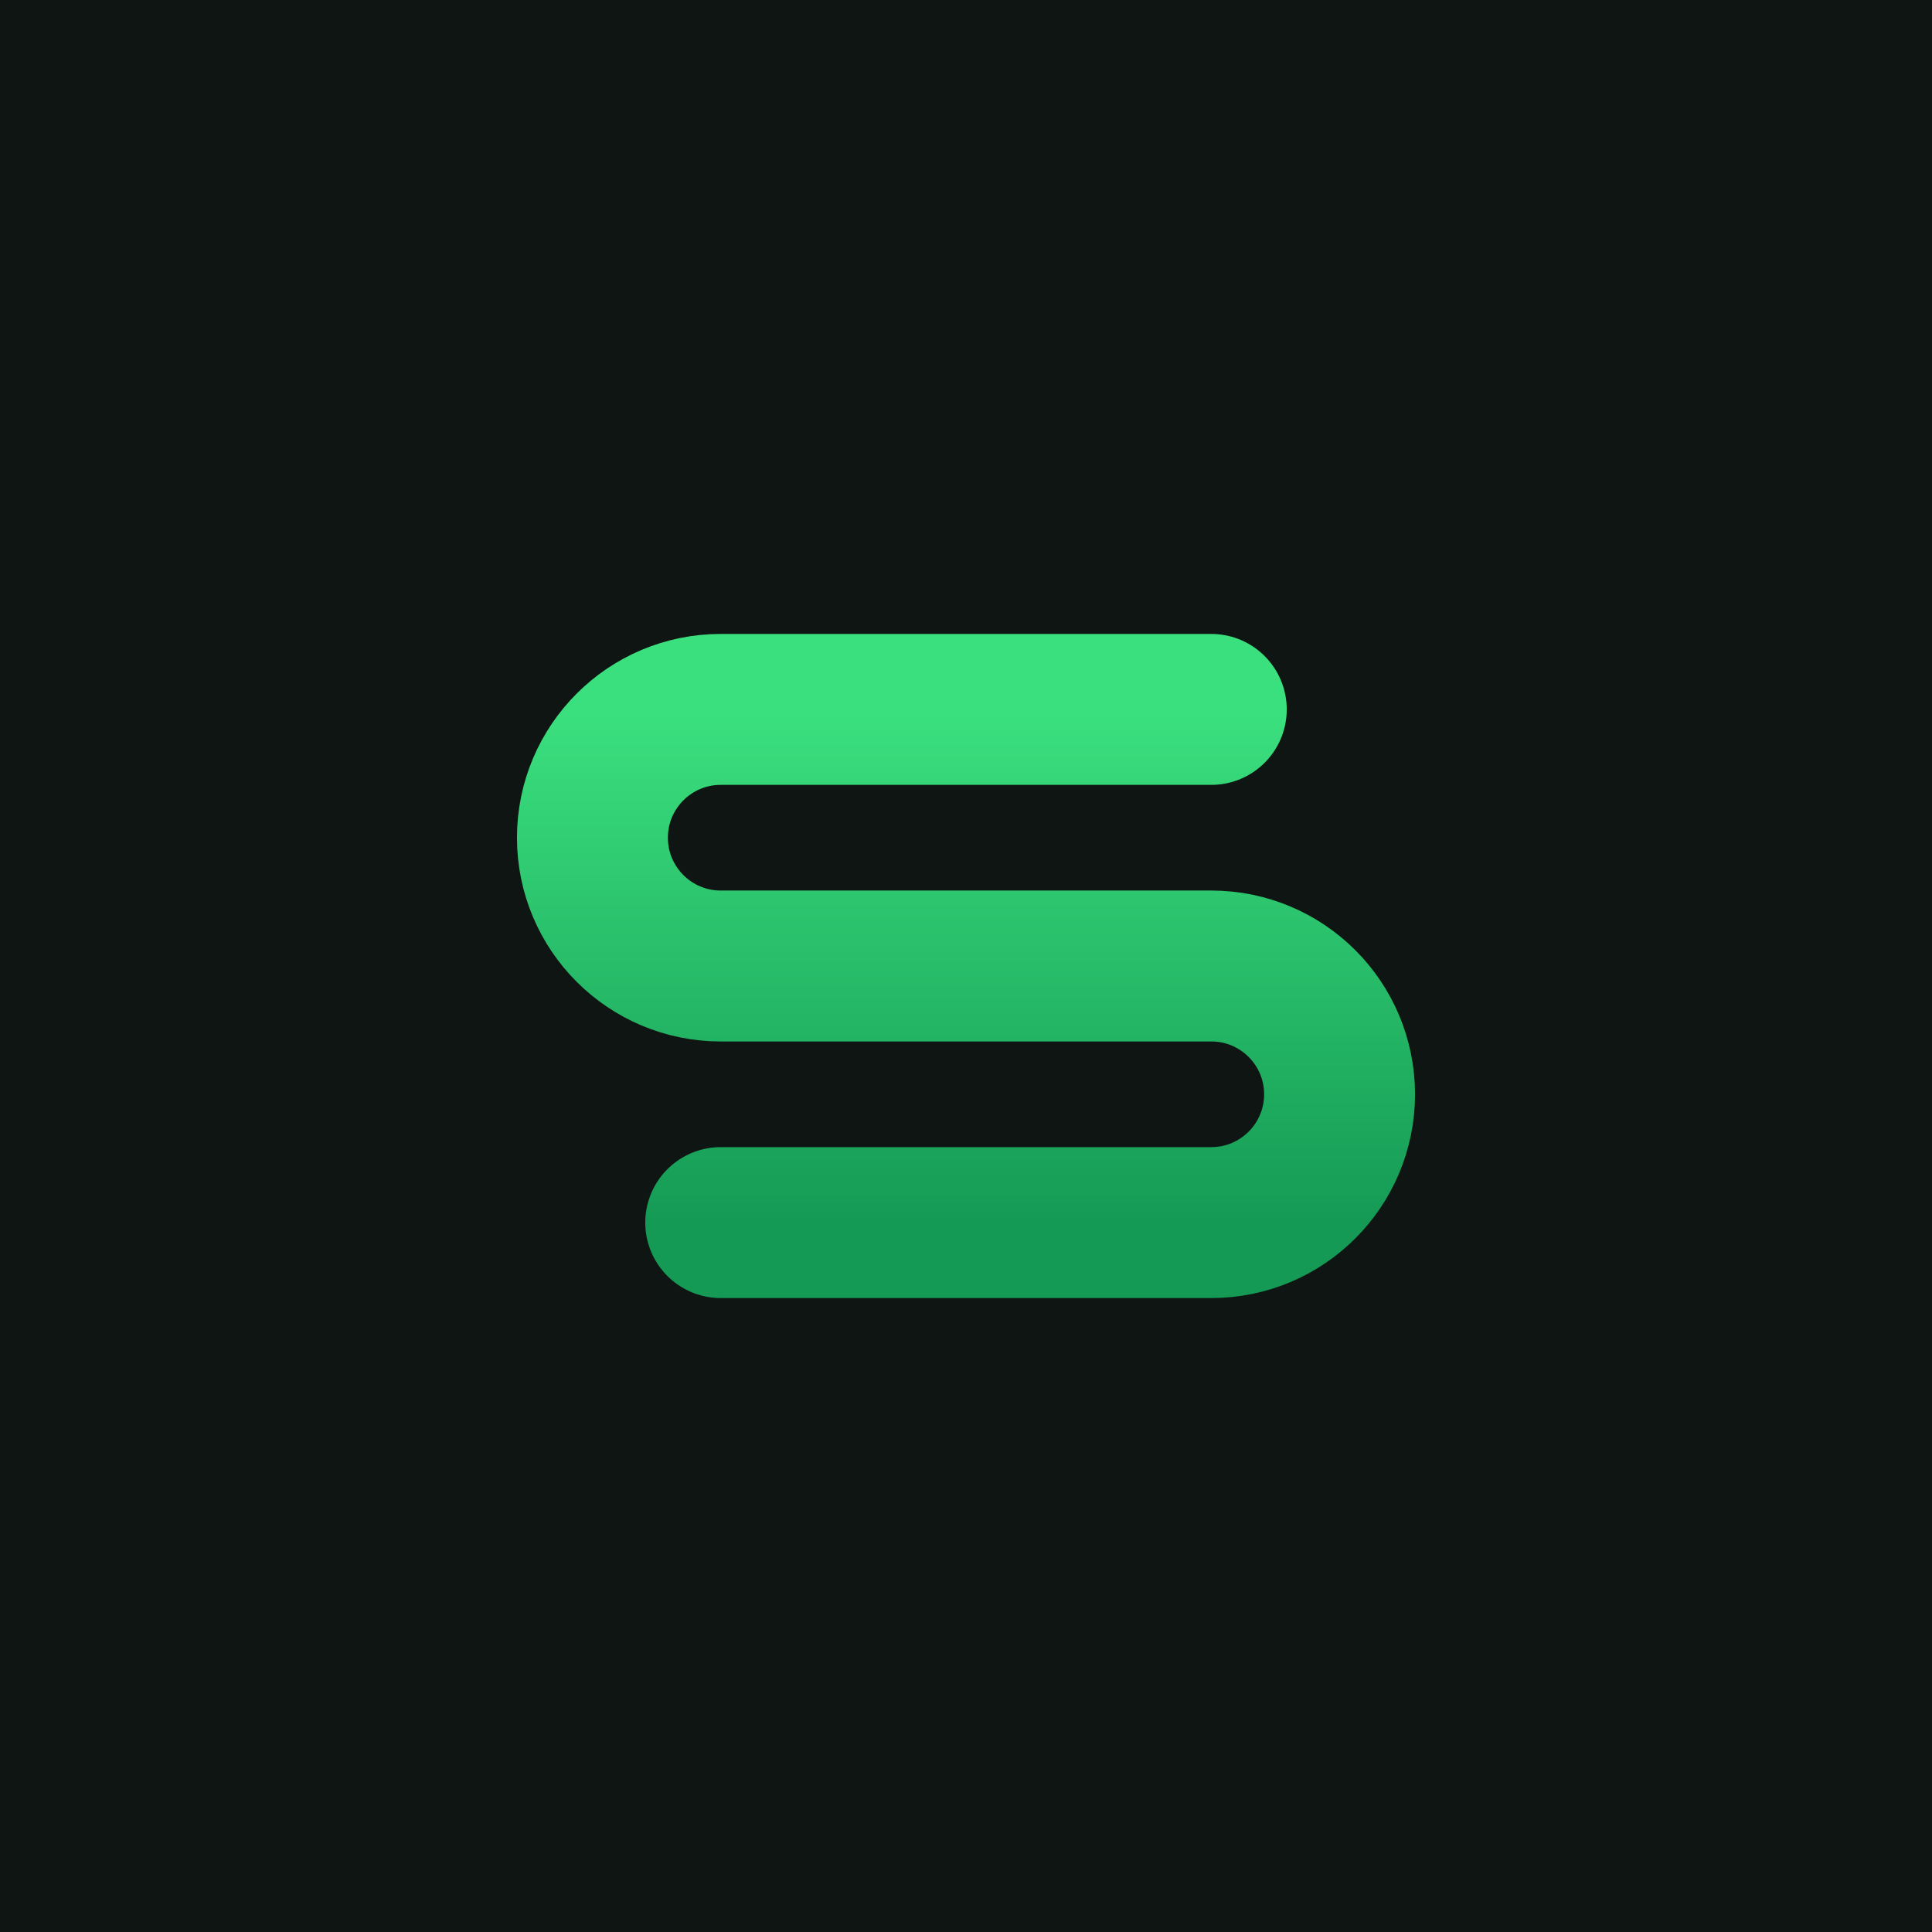
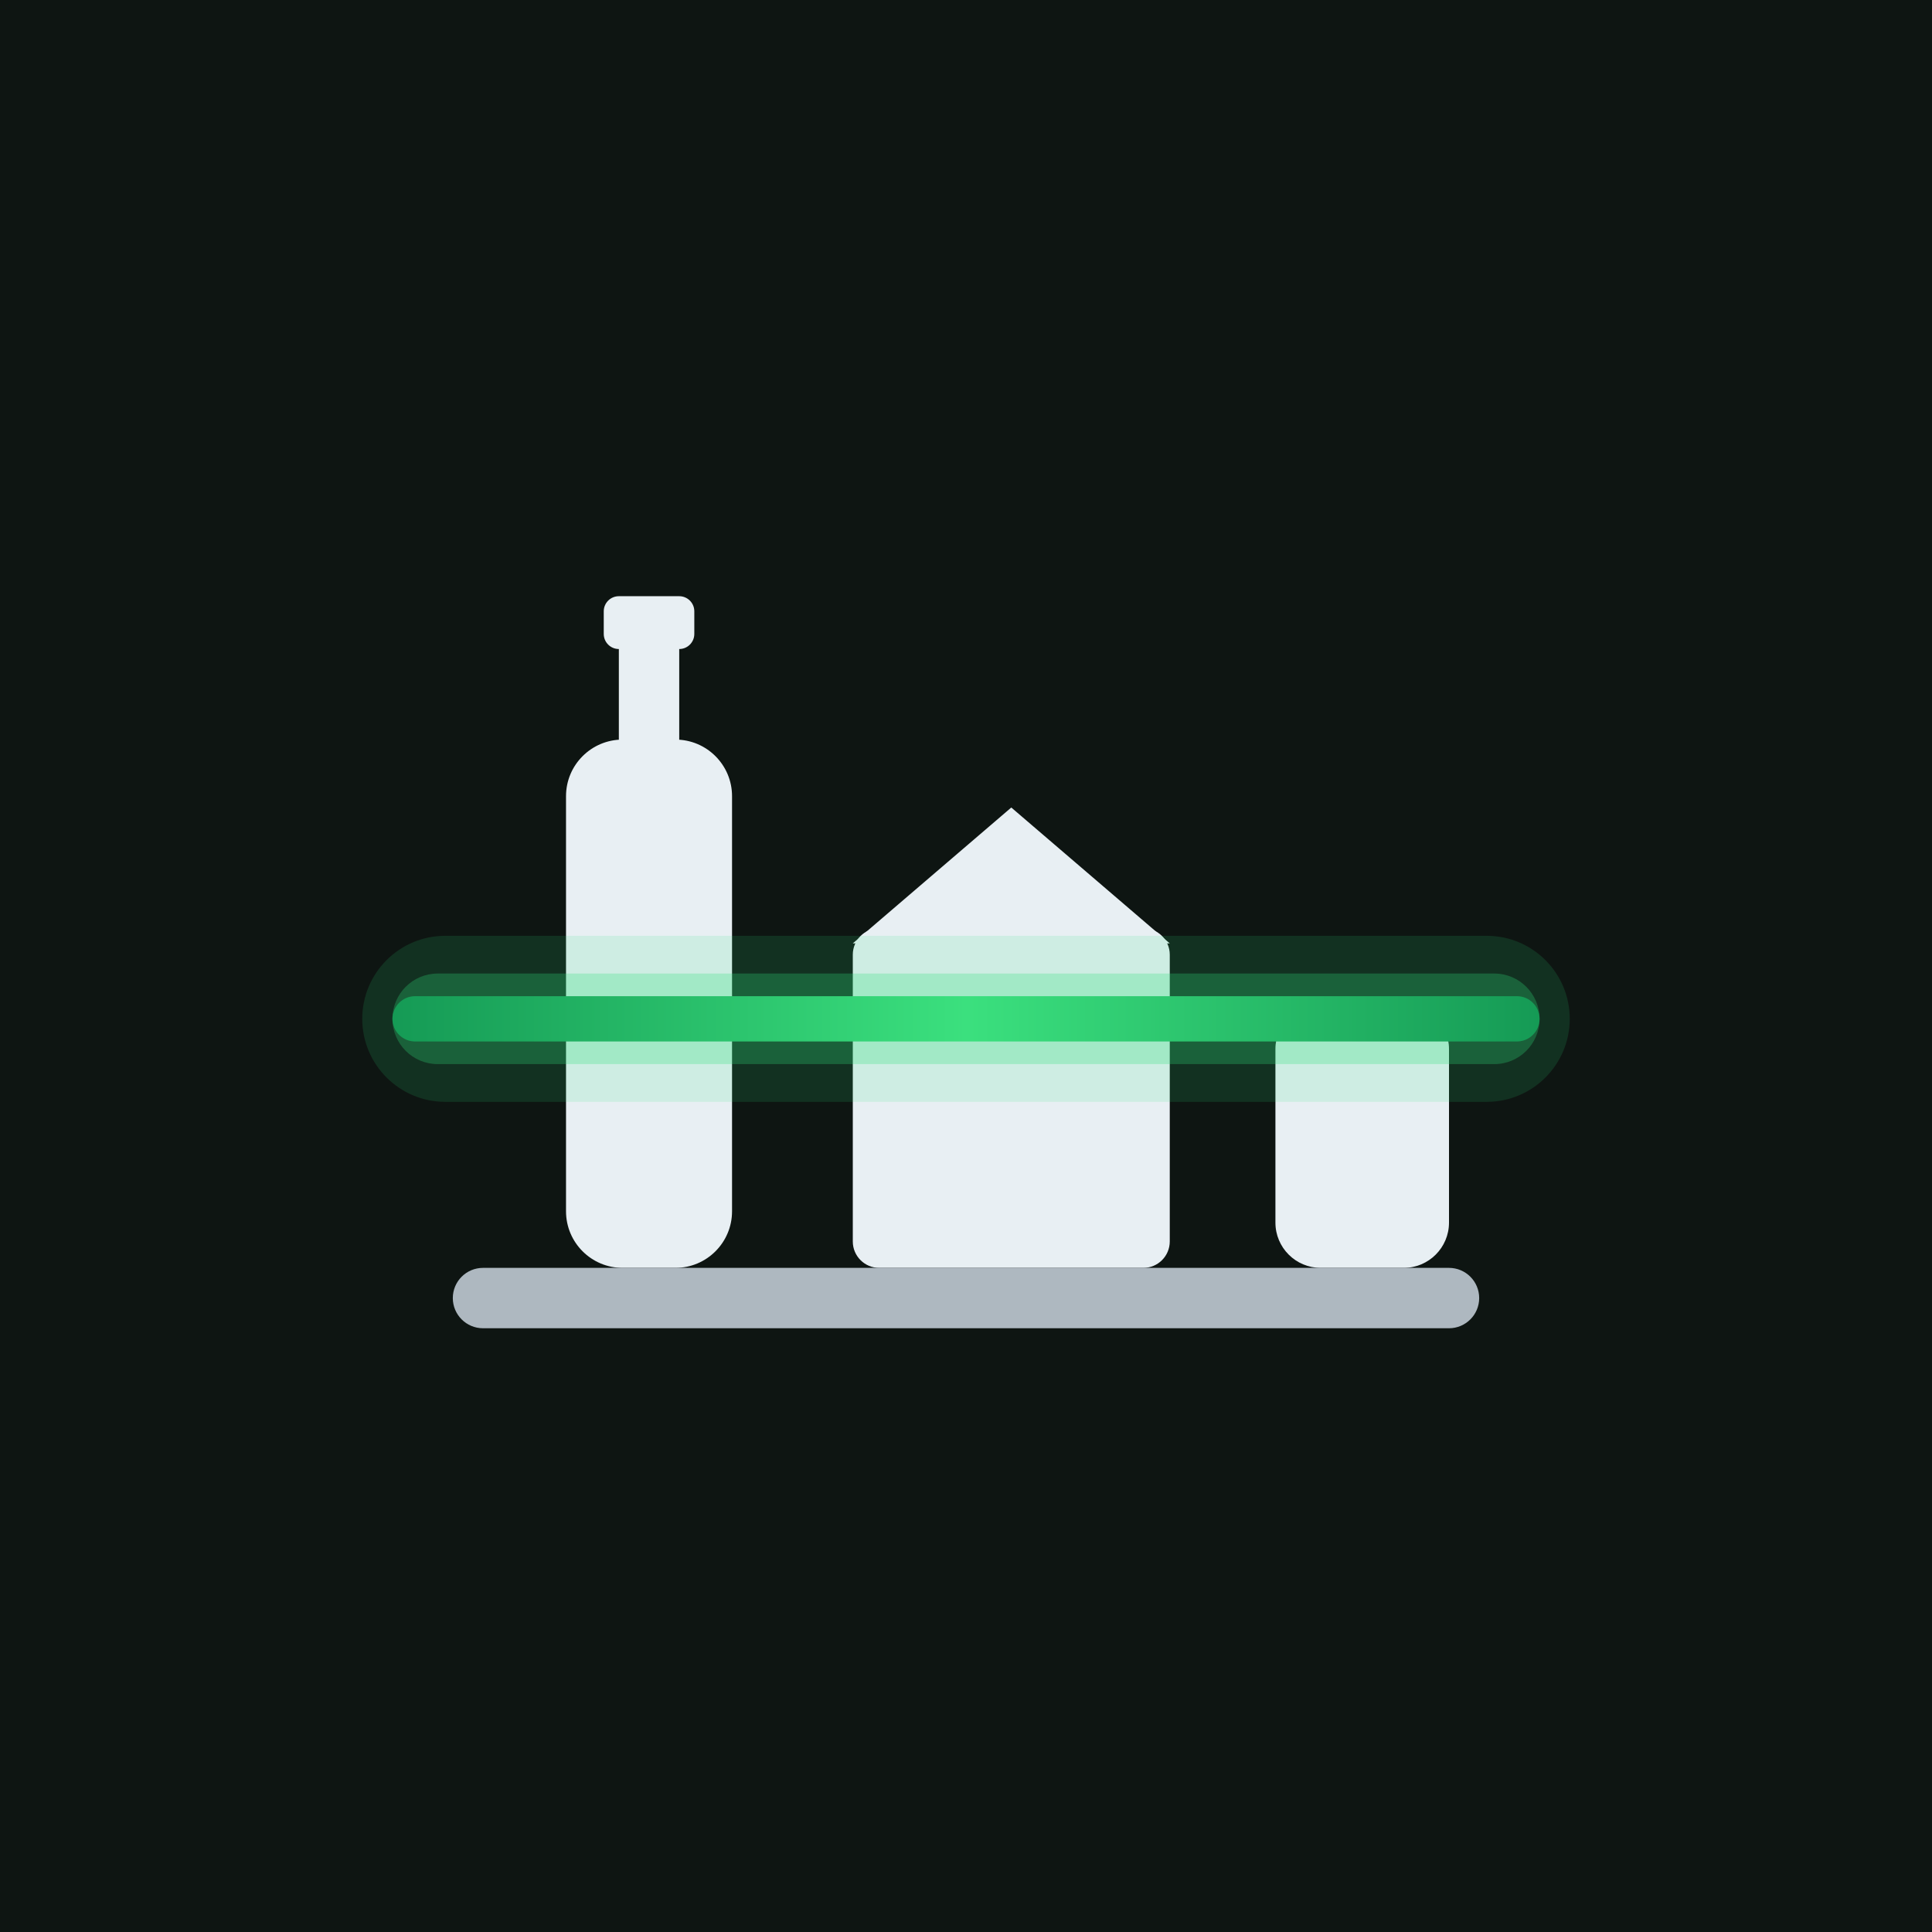
<svg xmlns="http://www.w3.org/2000/svg" viewBox="0 0 512 512">
  <rect width="512" height="512" fill="#0E1512" />
+   <g fill="#E8EFF3">
+     <rect x="150" y="196" width="44" height="140" rx="15" />
+     <rect x="164" y="170" width="16" height="30" />
+     <rect x="160" y="158" width="24" height="14" rx="4" />
+     <path d="M226 250 L268 214 L310 250 Z" />
+     <rect x="226" y="246" width="84" height="90" rx="7" />
+     <rect x="338" y="266" width="46" height="70" rx="12" />
+   </g>
+   <rect x="120" y="336" width="272" height="16" rx="8" fill="#AEB8C0" />
  <defs>
-     <linearGradient id="g" x1="0" y1="0" x2="0" y2="1">
-       <stop offset="0" stop-color="#3BE07E" />
+     <linearGradient id="s" x1="0" y1="0" x2="1" y2="0">
+       <stop offset="0" stop-color="#159A55" />
+       <stop offset="0.5" stop-color="#3BE07E" />
      <stop offset="1" stop-color="#159A55" />
    </linearGradient>
  </defs>
-   <path d="M321 188 H191 A34 34 0 0 0 191 256 H321 A34 34 0 0 1 321 324 H191" fill="none" stroke="url(#g)" stroke-width="40" stroke-linecap="round" stroke-linejoin="round" />
+   <rect x="96" y="248" width="320" height="44" rx="22" fill="#2FE07A" opacity="0.14" />
+   <rect x="104" y="258" width="304" height="24" rx="12" fill="#2FE07A" opacity="0.28" />
+   <rect x="104" y="264" width="304" height="12" rx="6" fill="url(#s)" />
</svg>
